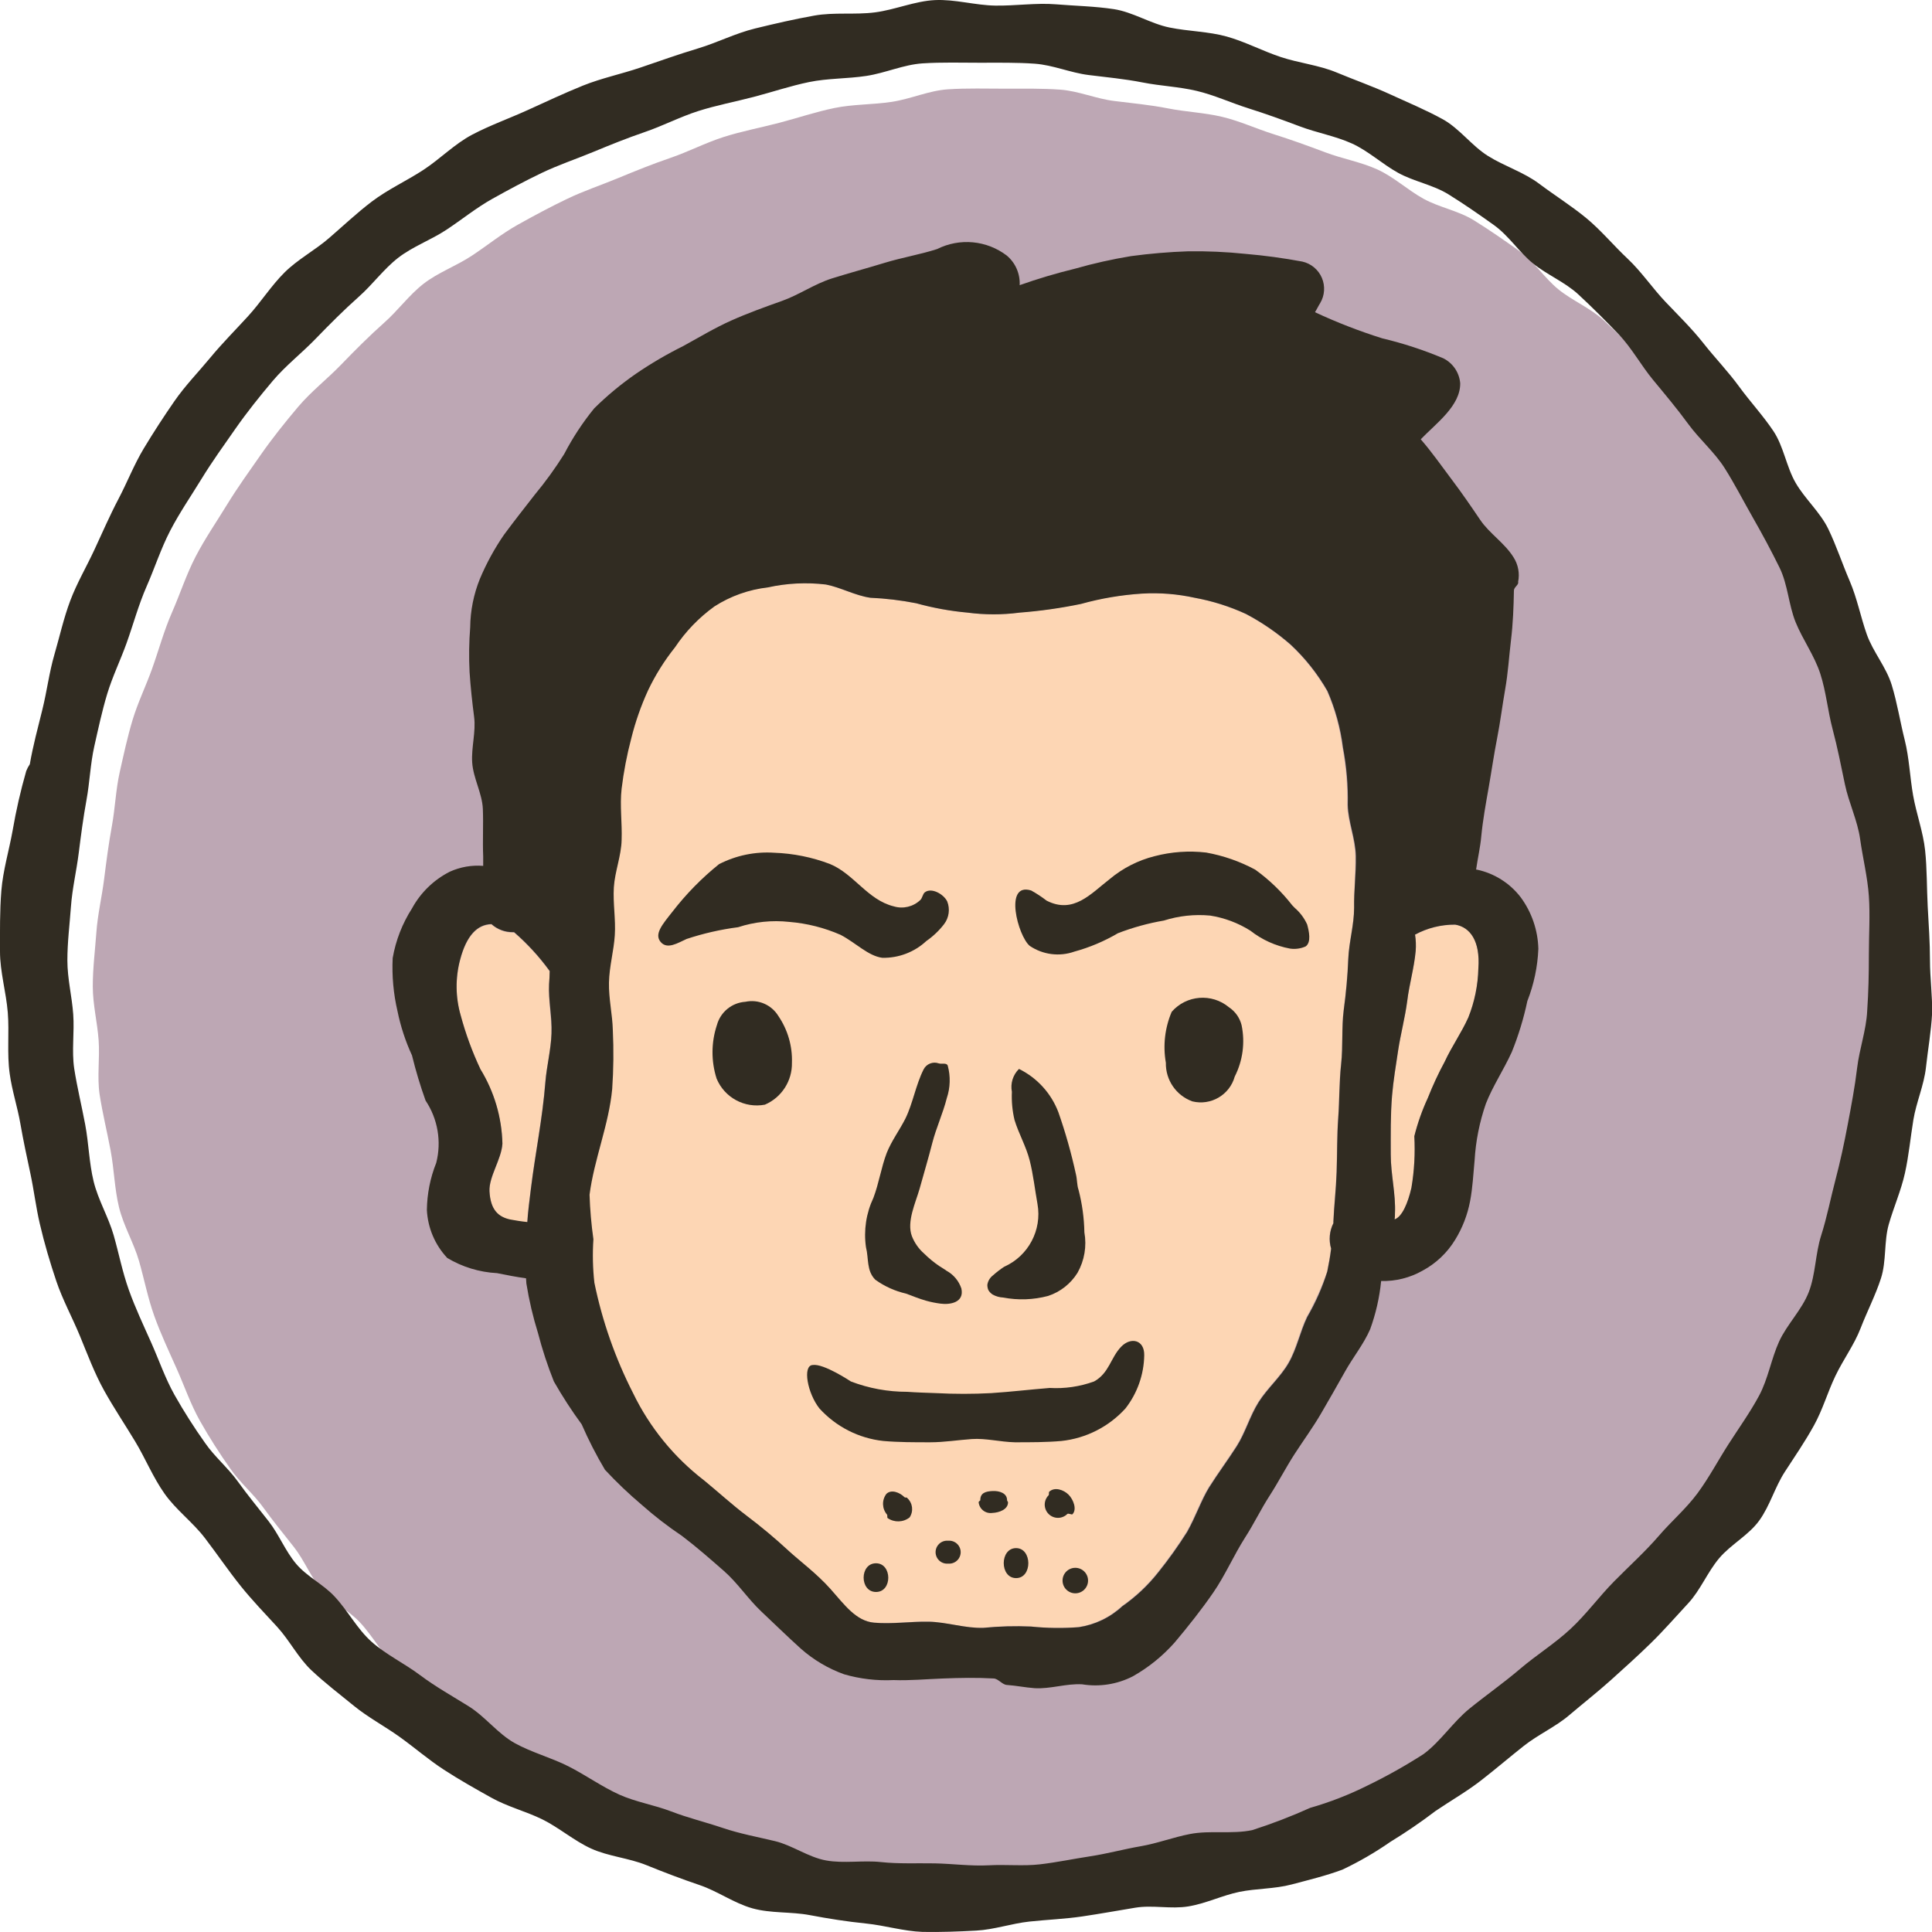
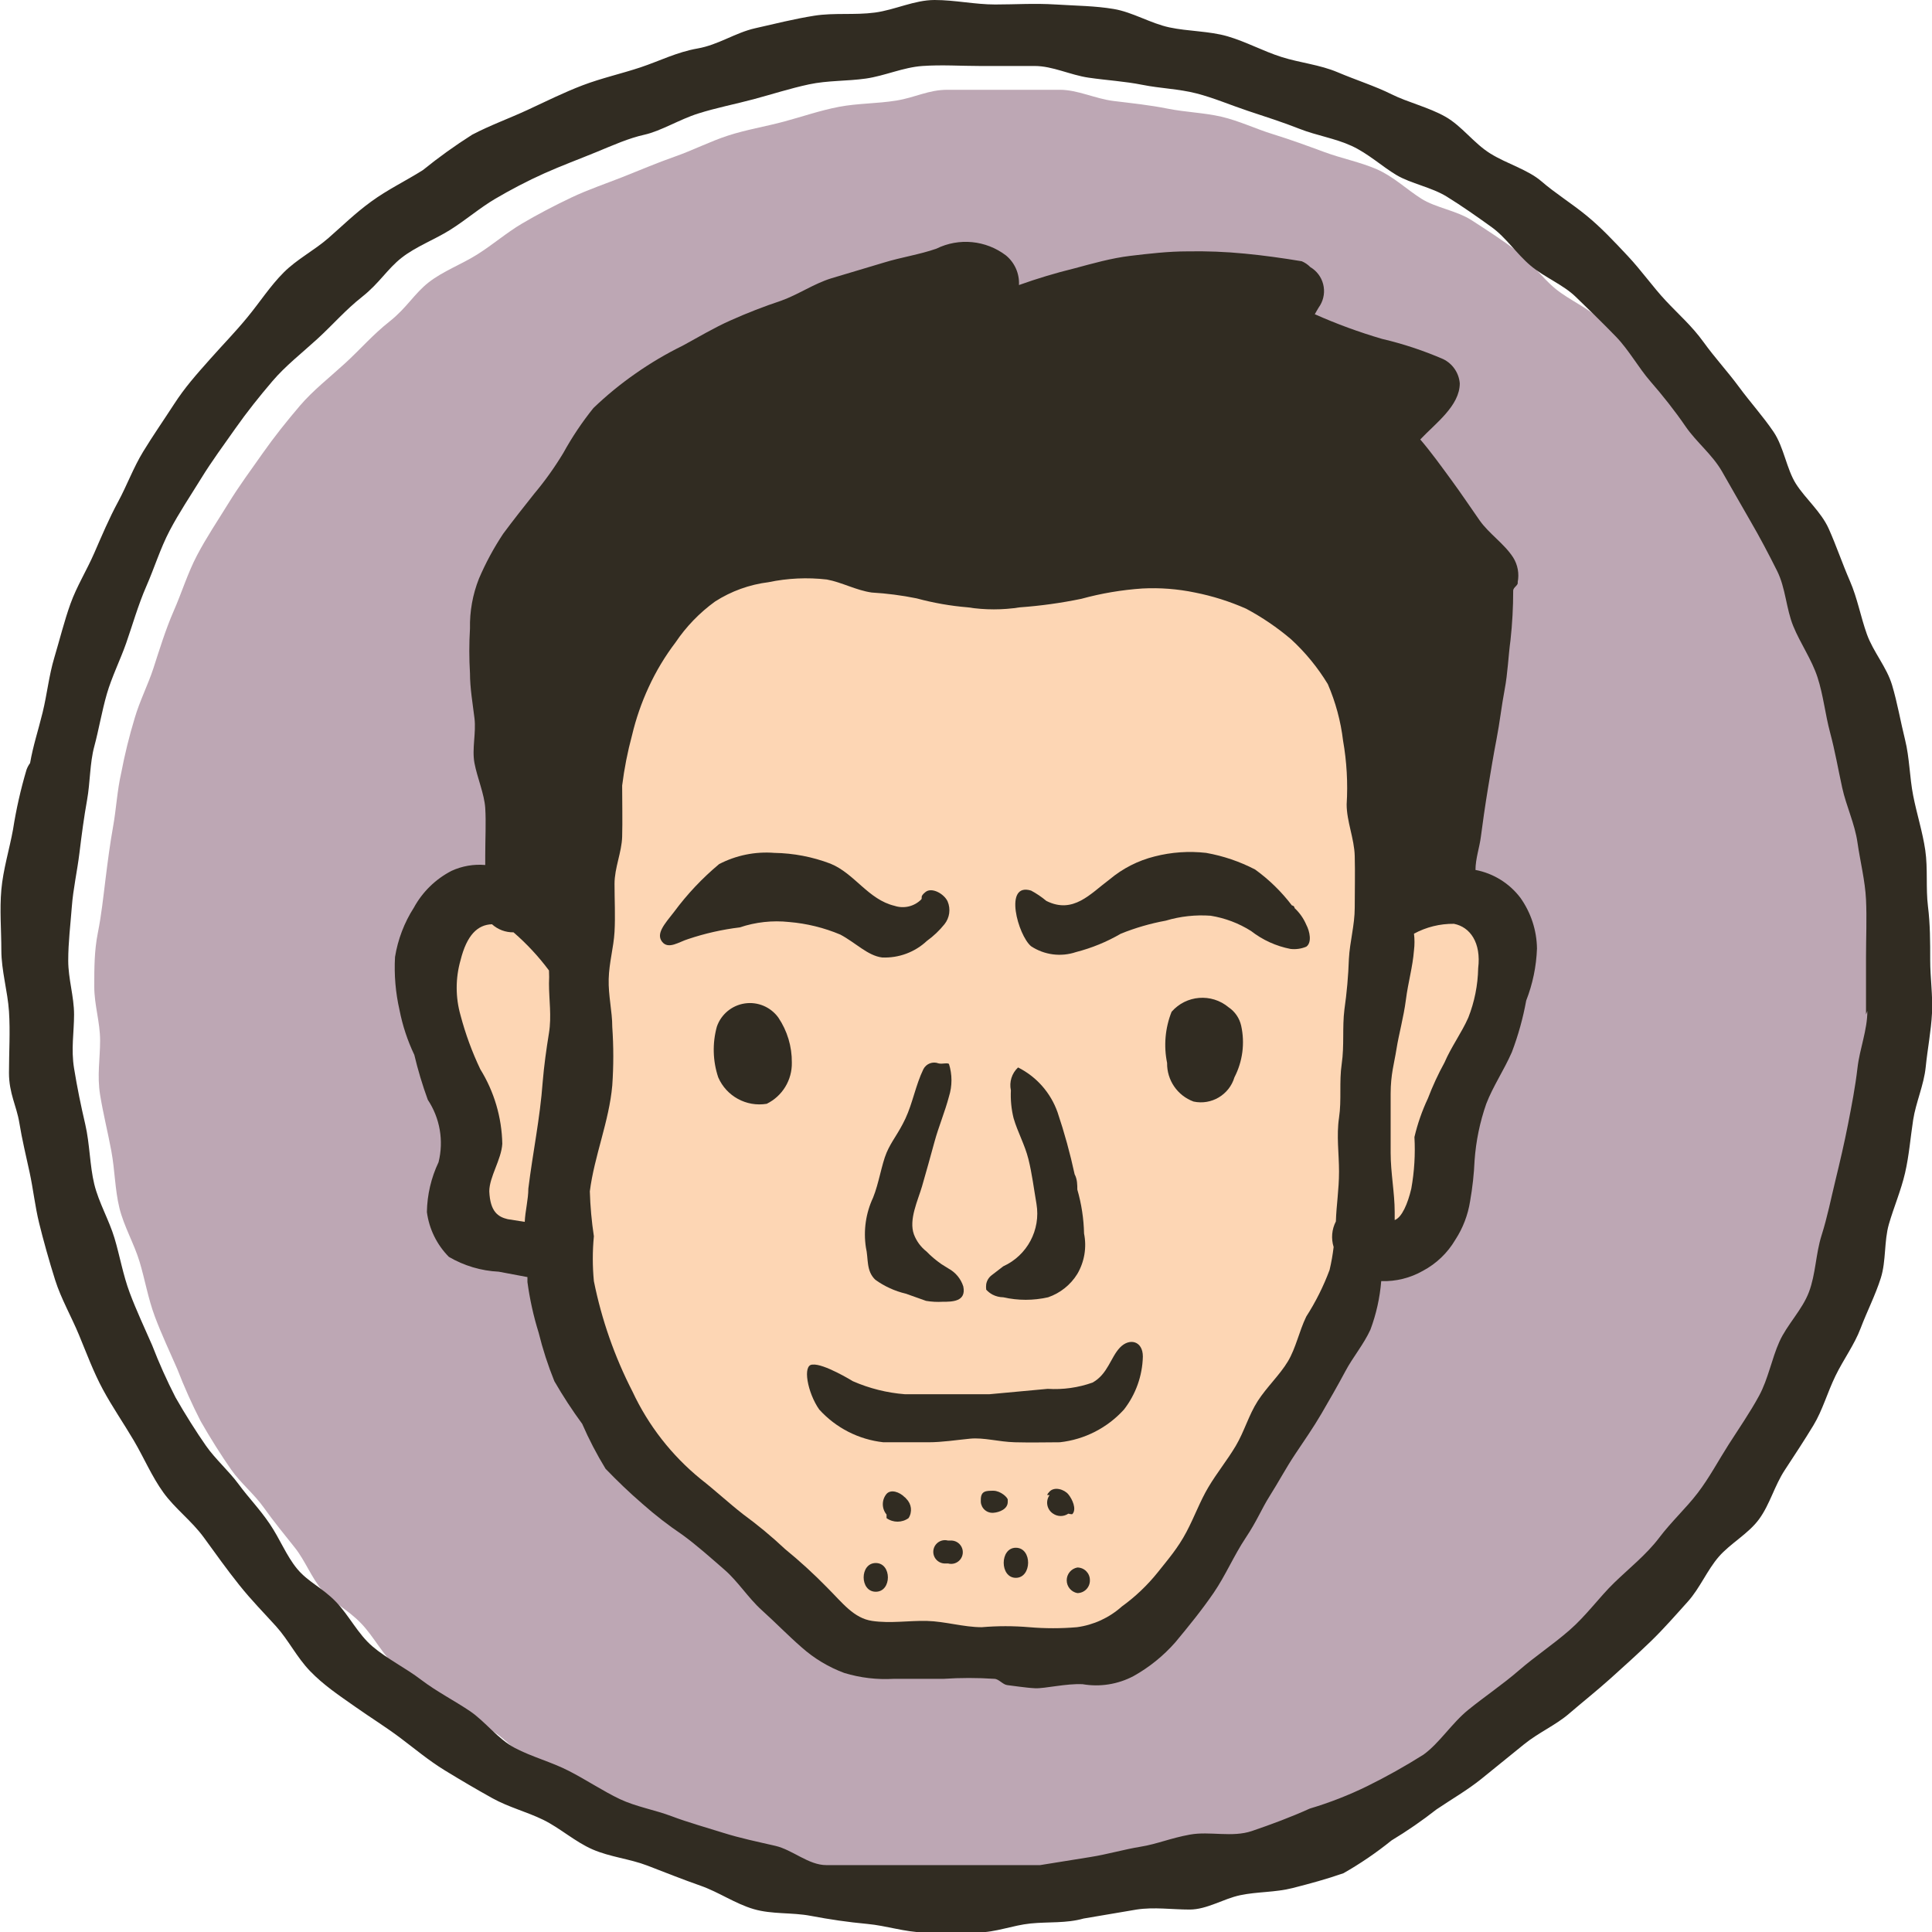
- <svg xmlns="http://www.w3.org/2000/svg" viewBox="0 0 40 40">
+ <svg xmlns="http://www.w3.org/2000/svg" id="Layer_1" data-name="Layer 1" width="43.04" height="43.03" viewBox="0 0 43.04 43.03">
  <defs>
-     <style>.a{fill:#bda7b4;}.b{fill:#312c22;}.c{fill:#fdd6b4;}</style>
+     <style>.logo-pink{fill:#bda7b4;}.logo-brown{fill:#312c22;}.logo-skin{fill:#fdd6b4;}</style>
  </defs>
-   <g transform="translate(-800 -50)">
-     <g transform="translate(800 50)">
-       <path class="a" d="M61.652,58.054c-.288.334-.616.628-.931.948s-.569.674-.9.982-.7.534-1.045.828-.7.541-1.045.821-.6.681-.951.941a11.061,11.061,0,0,1-1.165.654,6.914,6.914,0,0,1-1.185.461,11.365,11.365,0,0,1-1.2.461c-.415.087-.871,0-1.286.08-.348.067-.676.194-1.025.254s-.69.154-1.038.207-.7.127-1.045.167-.7,0-1.058.02c-.375.02-.75-.033-1.118-.04s-.75.013-1.119-.027-.764.033-1.132-.033-.7-.314-1.058-.4-.73-.154-1.085-.274-.717-.207-1.065-.341-.73-.194-1.072-.347c-.368-.167-.7-.407-1.058-.588s-.764-.287-1.112-.481-.609-.548-.951-.761-.69-.407-1.011-.648-.7-.421-1-.688-.489-.641-.764-.935c-.234-.254-.576-.414-.8-.681s-.355-.608-.569-.881-.435-.541-.636-.821-.482-.514-.676-.795a11.434,11.434,0,0,1-.636-1c-.194-.347-.321-.721-.482-1.082s-.328-.714-.462-1.088-.208-.761-.315-1.135-.321-.728-.415-1.115-.1-.781-.174-1.175-.167-.768-.228-1.162c-.054-.367.007-.748-.02-1.122s-.121-.734-.121-1.115.047-.741.074-1.115.114-.734.161-1.108.094-.734.161-1.1.08-.748.161-1.108.161-.734.268-1.088.275-.7.4-1.048c.141-.394.248-.795.415-1.175s.295-.781.489-1.155.429-.714.65-1.075.462-.694.7-1.035.5-.668.77-.988.6-.574.891-.875.583-.594.891-.868c.288-.254.516-.574.817-.808s.676-.367,1-.581.616-.454.951-.641.67-.367,1.018-.534.71-.287,1.065-.434.7-.287,1.072-.414.73-.314,1.105-.434.77-.194,1.152-.294.757-.227,1.145-.307.79-.067,1.185-.127.77-.234,1.165-.26.8-.013,1.192-.013c.375,0,.757-.007,1.132.02s.737.187,1.112.234.743.08,1.118.154.75.087,1.118.174.71.247,1.072.361.71.24,1.065.374.737.2,1.078.354.63.427.958.608.723.247,1.045.447.63.414.938.634.522.561.81.795.663.387.938.641.569.548.837.828.462.641.71.941.5.6.73.915.542.581.75.908.388.681.583,1.022.382.688.556,1.042.188.775.335,1.135.388.688.509,1.062.154.768.255,1.148.174.755.255,1.142.261.748.315,1.135.154.788.181,1.182,0,.795,0,1.2.007.795-.013,1.2-.161.781-.208,1.175-.121.781-.194,1.169-.161.775-.255,1.155-.174.768-.295,1.148-.114.8-.255,1.169-.455.674-.616,1.028-.228.775-.415,1.122-.422.674-.636,1.008-.4.688-.636,1.008S61.913,57.754,61.652,58.054Z" transform="translate(-26.778 -25.722)" />
-       <path class="b" d="M39.958,20.048c0-.374-.027-.741-.047-1.115s-.013-.781-.054-1.162-.181-.755-.248-1.135-.08-.775-.174-1.148-.154-.761-.268-1.135-.388-.688-.516-1.048-.2-.748-.355-1.108-.275-.728-.442-1.075-.482-.621-.676-.955-.248-.755-.462-1.075-.482-.608-.71-.921-.5-.594-.737-.895-.516-.574-.784-.855-.5-.628-.79-.9-.549-.588-.857-.841-.65-.467-.971-.708-.717-.361-1.058-.574-.589-.568-.938-.761-.723-.347-1.085-.514-.743-.3-1.112-.454-.777-.194-1.159-.321S25.779,1.031,25.4.925s-.79-.107-1.185-.187S23.455.417,23.06.357s-.8-.067-1.2-.1-.837.033-1.252.027S19.771.15,19.356.17s-.824.2-1.239.254-.844-.007-1.259.067-.817.167-1.226.267-.784.294-1.185.414-.79.26-1.185.394-.81.22-1.192.374-.764.334-1.145.507-.777.314-1.145.507-.67.507-1.018.734-.73.4-1.065.654c-.308.234-.589.5-.884.755s-.65.441-.924.714-.489.614-.75.9-.536.561-.784.861-.522.581-.743.9-.435.648-.636.982-.342.7-.522,1.042-.335.7-.5,1.055-.362.688-.5,1.055-.221.748-.328,1.115-.154.755-.248,1.135-.194.748-.261,1.135a.69.69,0,0,0-.074.14,11.6,11.6,0,0,0-.281,1.229c-.074.414-.2.828-.234,1.249S0,19.447,0,19.868s.127.841.161,1.262-.02.848.04,1.269c.047.347.161.688.221,1.035s.134.688.208,1.035.114.694.194,1.035c.094.407.214.808.342,1.189s.335.761.489,1.135.3.768.5,1.128.429.7.643,1.055.368.741.609,1.082.583.588.837.921.476.661.737.988c.241.3.5.568.757.848s.435.641.71.9.583.494.877.734.636.421.944.641.6.474.918.681.65.394.985.581.71.28,1.052.447.663.447,1.018.608.777.194,1.139.341.73.287,1.105.414.71.374,1.092.481.8.067,1.185.14.77.134,1.165.174.777.16,1.172.174c.368.007.743-.007,1.112-.027s.73-.147,1.1-.187.737-.053,1.1-.107.73-.12,1.092-.18.737.033,1.1-.027.7-.227,1.052-.3.73-.06,1.085-.154.71-.18,1.052-.307a6.956,6.956,0,0,0,.991-.574,11.062,11.062,0,0,0,.938-.641c.315-.214.643-.4.944-.634s.589-.481.884-.714.656-.394.938-.634.589-.481.864-.728.563-.507.83-.768.516-.548.77-.821.4-.648.643-.935.609-.474.83-.781.321-.688.529-1.008.415-.621.6-.955S37.835,29,38,28.655s.388-.641.522-.988.308-.681.422-1.035.06-.761.161-1.115.255-.7.335-1.062.114-.734.174-1.1.221-.721.261-1.088.107-.741.127-1.115C40.011,20.8,39.958,20.415,39.958,20.048Zm-1.3,1.055c-.02.394-.161.781-.208,1.175s-.121.781-.194,1.168S38.1,24.221,38,24.6s-.174.768-.295,1.148-.114.8-.255,1.168-.455.674-.616,1.028-.228.775-.415,1.122-.422.674-.636,1.008-.4.688-.636,1.008-.542.581-.8.881c-.288.334-.616.628-.931.948s-.569.674-.9.982-.7.534-1.045.828-.7.541-1.045.821-.6.681-.951.941a11.062,11.062,0,0,1-1.165.654,6.912,6.912,0,0,1-1.185.461,11.361,11.361,0,0,1-1.2.461c-.415.087-.871,0-1.286.08-.348.067-.676.194-1.025.254s-.69.154-1.038.207-.7.127-1.045.167-.7,0-1.058.02c-.375.02-.75-.033-1.118-.04s-.75.013-1.118-.027-.764.033-1.132-.033-.7-.314-1.058-.4-.73-.154-1.085-.274-.717-.207-1.065-.341-.73-.194-1.072-.347c-.368-.167-.7-.407-1.058-.588s-.764-.287-1.112-.481-.609-.548-.951-.761-.69-.407-1.011-.648-.7-.421-1-.688-.489-.641-.764-.935c-.234-.254-.576-.414-.8-.681s-.355-.608-.569-.881-.435-.541-.636-.821-.482-.514-.676-.795a11.431,11.431,0,0,1-.636-1c-.194-.347-.321-.721-.482-1.082s-.328-.714-.462-1.088-.208-.761-.315-1.135-.321-.728-.415-1.115-.1-.781-.174-1.175-.167-.768-.228-1.162c-.054-.367.007-.748-.02-1.122s-.121-.734-.121-1.115.047-.741.074-1.115.114-.734.161-1.108.094-.734.161-1.1.08-.748.161-1.108.161-.734.268-1.088.275-.7.4-1.048c.141-.394.248-.795.415-1.175s.295-.781.489-1.155.429-.714.65-1.075.462-.694.7-1.035.5-.668.77-.988.6-.574.891-.875.583-.594.891-.868c.288-.254.516-.574.817-.808s.676-.367,1-.581.616-.454.951-.641.67-.367,1.018-.534.71-.287,1.065-.434.7-.287,1.072-.414.73-.314,1.105-.434.77-.194,1.152-.294.757-.227,1.145-.307.79-.067,1.185-.127.77-.234,1.165-.26.8-.013,1.192-.013c.375,0,.757-.007,1.132.02s.737.187,1.112.234.743.08,1.118.154.75.087,1.118.174.71.247,1.072.361.71.24,1.065.374.737.2,1.078.354.63.427.958.608.723.247,1.045.447.63.414.938.634.522.561.81.795.663.387.938.641.569.548.837.828.462.641.71.941.5.6.73.915.542.581.75.908.388.681.583,1.022.382.688.556,1.042.188.775.335,1.135.388.688.509,1.062.154.768.255,1.148.174.755.255,1.142.261.748.315,1.135.154.788.181,1.182,0,.795,0,1.2S38.685,20.709,38.658,21.1Z" transform="translate(0 -0.168)" />
-       <path class="c" d="M141.816,292.329c-.013-.3.248-.661.268-.982a3.088,3.088,0,0,0-.455-1.542,6.686,6.686,0,0,1-.409-1.115,2.156,2.156,0,0,1-.013-1.148c.134-.514.362-.735.65-.741a.657.657,0,0,0,.449.167h.02a4.783,4.783,0,0,1,.73.795.007.007,0,0,0,.007.007c0,.094-.007.18-.013.274-.02.327.054.674.047,1.022s-.1.674-.127,1.008c-.06.761-.208,1.462-.3,2.21-.027.227-.06.461-.074.688-.127-.013-.248-.033-.355-.053C142,292.863,141.836,292.723,141.816,292.329Z" transform="translate(-131.682 -267.661)" />
-       <path class="c" d="M196.846,196.086c-.147.307-.214.654-.382.948s-.442.528-.623.815-.275.634-.455.915-.388.561-.569.848c-.161.26-.275.6-.455.921a9.126,9.126,0,0,1-.6.841,3.5,3.5,0,0,1-.743.7,1.69,1.69,0,0,1-.9.434,5.467,5.467,0,0,1-.991-.013,6.932,6.932,0,0,0-.985.027c-.375.013-.757-.12-1.132-.127s-.757.053-1.132.02-.616-.374-.9-.694-.63-.574-.871-.795a11.148,11.148,0,0,0-.871-.728c-.3-.227-.583-.487-.877-.728a5.064,5.064,0,0,1-1.473-1.81,9.014,9.014,0,0,1-.8-2.284,5.082,5.082,0,0,1-.02-.9,8.557,8.557,0,0,1-.08-.921c.094-.735.4-1.449.469-2.19a10.526,10.526,0,0,0,.013-1.215c-.007-.321-.087-.654-.08-.988s.1-.654.121-.982-.04-.661-.02-.988.154-.654.161-.982c.013-.354-.04-.714,0-1.062a7.73,7.73,0,0,1,.2-1.042,5.648,5.648,0,0,1,.348-.995,4.584,4.584,0,0,1,.556-.888,3.311,3.311,0,0,1,.817-.848,2.586,2.586,0,0,1,1.105-.394,3.593,3.593,0,0,1,1.206-.06c.308.06.6.227.918.274a6.382,6.382,0,0,1,.951.114,6.011,6.011,0,0,0,1.065.194,4.1,4.1,0,0,0,1.072,0,10.069,10.069,0,0,0,1.273-.18,6.2,6.2,0,0,1,1.266-.214,3.981,3.981,0,0,1,1.092.087,4.435,4.435,0,0,1,1.058.334,4.822,4.822,0,0,1,.924.634,4.089,4.089,0,0,1,.764.962,4.252,4.252,0,0,1,.321,1.169,5.734,5.734,0,0,1,.1,1.189c.007.347.161.7.167,1.062s-.027.708-.027,1.068-.107.708-.121,1.062-.047.708-.094,1.055c-.047.367-.013.748-.054,1.122s-.034.748-.06,1.115-.02.741-.033,1.115-.054.708-.067,1.028v.033a.717.717,0,0,0-.047.527c-.02.16-.047.314-.08.474A5.756,5.756,0,0,1,196.846,196.086Z" transform="translate(-169.794 -168.821)" />
-       <path class="c" d="M431.715,287.719a2.927,2.927,0,0,1-.208,1.021c-.141.314-.348.608-.489.915a6.866,6.866,0,0,0-.348.748,4.475,4.475,0,0,0-.281.795,4.836,4.836,0,0,1-.06,1.068c-.074.321-.194.6-.348.654a.719.719,0,0,0,.007-.12c.02-.4-.087-.808-.087-1.222s-.007-.808.027-1.222c.027-.314.08-.628.127-.941s.141-.668.188-1.022c.04-.334.141-.674.174-1.028a1.451,1.451,0,0,0-.013-.341,1.729,1.729,0,0,1,.83-.207C431.548,286.864,431.755,287.158,431.715,287.719Z" transform="translate(-401.107 -267.672)" />
-       <path class="b" d="M144.577,88.883a1.546,1.546,0,0,0-.911-.574h-.013c.033-.234.087-.461.107-.688.033-.341.094-.674.154-1.015s.107-.674.174-1.015.107-.674.167-1.015.08-.681.121-1.022.054-.681.06-1.022c0-.073.107-.12.087-.18a.687.687,0,0,0-.094-.507c-.181-.294-.5-.494-.69-.775s-.382-.561-.589-.835-.415-.574-.643-.835c.322-.334.824-.694.817-1.162a.638.638,0,0,0-.348-.514,8.014,8.014,0,0,0-1.266-.414,11.343,11.343,0,0,1-1.393-.541c.027-.04.08-.147.107-.187a.578.578,0,0,0-.368-.861,11.888,11.888,0,0,0-1.179-.16,10.062,10.062,0,0,0-1.185-.053,11.828,11.828,0,0,0-1.185.1,10.313,10.313,0,0,0-1.159.26,11.805,11.805,0,0,0-1.145.341.75.75,0,0,0-.268-.614,1.368,1.368,0,0,0-1.44-.134c-.348.113-.723.174-1.092.287s-.723.207-1.085.321-.683.341-1.038.467-.71.254-1.052.407-.663.347-.991.527a8.2,8.2,0,0,0-.971.568,6.477,6.477,0,0,0-.871.721,5.528,5.528,0,0,0-.623.948,7.865,7.865,0,0,1-.609.841c-.214.274-.429.548-.636.828a5.086,5.086,0,0,0-.5.915,2.753,2.753,0,0,0-.2,1,7.139,7.139,0,0,0-.013.928c.02.307.054.621.094.928s-.06.634-.04.941c.02.327.208.641.221.968s-.007.654.007.982v.194a1.4,1.4,0,0,0-.69.12,1.834,1.834,0,0,0-.784.761,2.787,2.787,0,0,0-.4,1.028,4,4,0,0,0,.1,1.1,4.189,4.189,0,0,0,.3.915,9.355,9.355,0,0,0,.281.935,1.606,1.606,0,0,1,.221,1.289,2.72,2.72,0,0,0-.194.975,1.567,1.567,0,0,0,.422.995,2.23,2.23,0,0,0,1.031.314c.2.04.4.08.6.107,0,.033.007.073.007.107a7.421,7.421,0,0,0,.241,1.028,8.35,8.35,0,0,0,.328,1,9.121,9.121,0,0,0,.576.888,8.316,8.316,0,0,0,.482.941,8.747,8.747,0,0,0,.764.728,7.835,7.835,0,0,0,.83.641c.3.227.589.481.871.728s.5.581.77.835.542.521.824.775a2.77,2.77,0,0,0,.891.527,3.126,3.126,0,0,0,1.025.12c.335.013.676-.02,1.031-.033.335-.013.69-.02,1.045,0,.094.007.174.127.268.134.194.013.382.053.576.067.328.02.656-.1.985-.08a1.7,1.7,0,0,0,1.052-.167,3.377,3.377,0,0,0,.864-.7c.281-.334.556-.681.8-1.035s.422-.768.656-1.135c.181-.28.328-.588.509-.868s.335-.581.516-.861.382-.554.549-.841.335-.581.5-.875.382-.561.516-.868a4.089,4.089,0,0,0,.228-1,1.652,1.652,0,0,0,.857-.214,1.771,1.771,0,0,0,.676-.641,2.362,2.362,0,0,0,.308-.795c.054-.28.067-.568.094-.848a4.359,4.359,0,0,1,.234-1.175c.141-.361.362-.688.536-1.068a6.26,6.26,0,0,0,.322-1.055,3.329,3.329,0,0,0,.228-1.082A1.877,1.877,0,0,0,144.577,88.883ZM124.511,91.7c-.013.341-.1.674-.127,1.008-.06.761-.208,1.462-.3,2.21-.027.227-.06.461-.074.688-.127-.013-.248-.033-.355-.053-.241-.053-.409-.194-.429-.588-.013-.3.248-.661.268-.982a3.087,3.087,0,0,0-.455-1.542,6.69,6.69,0,0,1-.409-1.115,2.156,2.156,0,0,1-.013-1.148c.134-.514.362-.734.65-.741a.657.657,0,0,0,.449.167h.02a4.785,4.785,0,0,1,.73.795.007.007,0,0,0,.007.007c0,.093-.007.18-.013.274C124.444,91.013,124.525,91.36,124.511,91.7Zm16.617-2.6c0,.354-.107.708-.121,1.062s-.047.708-.094,1.055c-.047.367-.013.748-.054,1.122s-.033.748-.06,1.115-.02.741-.033,1.115-.054.708-.067,1.028v.033a.716.716,0,0,0-.047.527c-.02.16-.047.314-.08.474a4.547,4.547,0,0,1-.415.941c-.147.307-.214.654-.382.948s-.442.528-.623.815-.275.634-.455.915-.388.561-.569.848c-.161.26-.275.6-.455.921a9.125,9.125,0,0,1-.6.841,3.5,3.5,0,0,1-.743.7,1.691,1.691,0,0,1-.9.434,5.471,5.471,0,0,1-.991-.013,6.935,6.935,0,0,0-.985.027c-.375.013-.757-.12-1.132-.127s-.757.053-1.132.02-.616-.374-.9-.694-.63-.574-.871-.795a11.16,11.16,0,0,0-.871-.728c-.3-.227-.583-.487-.877-.728a5.064,5.064,0,0,1-1.473-1.81,9.013,9.013,0,0,1-.8-2.284,5.086,5.086,0,0,1-.02-.9,8.548,8.548,0,0,1-.08-.921c.094-.734.4-1.449.469-2.19a10.509,10.509,0,0,0,.013-1.215c-.007-.321-.087-.654-.08-.988s.1-.654.121-.982-.04-.661-.02-.988.154-.654.161-.982c.013-.354-.04-.714,0-1.062a7.73,7.73,0,0,1,.2-1.042,5.651,5.651,0,0,1,.348-.995,4.583,4.583,0,0,1,.556-.888,3.31,3.31,0,0,1,.817-.848,2.586,2.586,0,0,1,1.105-.394,3.592,3.592,0,0,1,1.206-.06c.308.06.6.227.918.274a6.38,6.38,0,0,1,.951.114,6.006,6.006,0,0,0,1.065.194,4.1,4.1,0,0,0,1.072,0,10.067,10.067,0,0,0,1.273-.18,6.193,6.193,0,0,1,1.266-.214,3.981,3.981,0,0,1,1.092.087,4.437,4.437,0,0,1,1.058.334,4.825,4.825,0,0,1,.924.634,4.09,4.09,0,0,1,.763.962,4.251,4.251,0,0,1,.321,1.169,5.733,5.733,0,0,1,.1,1.189c.007.347.161.7.167,1.062S141.121,88.743,141.128,89.1Zm2.572,1.249a2.925,2.925,0,0,1-.208,1.022c-.141.314-.348.608-.489.915a6.843,6.843,0,0,0-.348.748,4.467,4.467,0,0,0-.281.795,4.839,4.839,0,0,1-.06,1.068c-.074.321-.194.6-.348.654a.723.723,0,0,0,.007-.12c.02-.4-.087-.808-.087-1.222s-.007-.808.027-1.222c.027-.314.08-.628.127-.941s.141-.668.188-1.022c.04-.334.141-.674.174-1.028a1.451,1.451,0,0,0-.013-.341,1.729,1.729,0,0,1,.83-.207C143.532,89.5,143.74,89.791,143.7,90.352Z" transform="translate(-113.092 -70.305)" />
-       <path class="b" d="M328.831,486.3a.264.264,0,0,0,0,.528A.264.264,0,0,0,328.831,486.3Z" transform="translate(-306.568 -453.84)" />
-       <path class="b" d="M273.414,462.774c-.1-.1-.275-.167-.375-.067a.341.341,0,0,0,.013.427c.013.013,0,.06.013.073a.383.383,0,0,0,.455-.013.309.309,0,0,0-.047-.4C273.461,462.768,273.441,462.794,273.414,462.774Z" transform="translate(-254.688 -431.777)" />
-       <path class="b" d="M303.11,462.726c0-.02-.02-.02-.02-.047,0-.14-.154-.194-.3-.187s-.254.04-.254.187c0,.02-.034.02-.034.047a.248.248,0,0,0,.281.22C302.929,462.94,303.11,462.873,303.11,462.726Z" transform="translate(-282.24 -431.622)" />
-       <path class="b" d="M323.685,462.407c.1-.1.02-.307-.08-.407s-.288-.167-.4-.06c-.013.013,0,.06-.013.073a.274.274,0,0,0,.388.387C323.6,462.38,323.671,462.42,323.685,462.407Z" transform="translate(-301.482 -431.055)" />
-       <path class="b" d="M310.531,480.2c-.341,0-.341.621,0,.621S310.866,480.2,310.531,480.2Z" transform="translate(-289.494 -448.148)" />
-       <path class="b" d="M289.531,477.9a.238.238,0,1,0,0,.474A.238.238,0,1,0,289.531,477.9Z" transform="translate(-269.901 -446.001)" />
-       <path class="b" d="M267.231,484.9c-.342,0-.342.594,0,.594S267.566,484.9,267.231,484.9Z" transform="translate(-249.094 -452.534)" />
-       <path class="b" d="M2.7,1.582a3.324,3.324,0,0,1,.958.535c.261.241.436.568.71.682a1.3,1.3,0,0,0,.971-.1,1.654,1.654,0,0,0,.442-.24.484.484,0,0,0,.187-.441c-.034-.167-.241-.368-.4-.3-.047.02-.08.1-.127.127a.561.561,0,0,1-.569-.014C4.385,1.563,4.251.968,3.822.641A3.6,3.6,0,0,0,2.771.119,2.179,2.179,0,0,0,1.605.051a5.85,5.85,0,0,0-1.185.7c-.268.2-.489.347-.4.541s.335.114.536.081a5.7,5.7,0,0,1,1.092.041A2.524,2.524,0,0,1,2.7,1.582Z" transform="matrix(0.966, -0.259, 0.259, 0.966, 13.323, 18.258)" />
-       <path class="b" d="M5.628.646c-.02-.013-.047-.027-.067-.04A3.734,3.734,0,0,0,4.63.092,3.418,3.418,0,0,0,3.559.013,2.892,2.892,0,0,0,2.548.361a2.331,2.331,0,0,0-.777.7c-.3.394-.536.9-1.146.769a2.545,2.545,0,0,0-.362-.12c-.6-.026-.021.982.267,1.115A1.034,1.034,0,0,0,1.454,2.7,3.7,3.7,0,0,0,2.225,2.1,4.941,4.941,0,0,1,3.076,1.6a2.419,2.419,0,0,1,.9-.348,2.2,2.2,0,0,1,.884.086,1.885,1.885,0,0,0,.89.146.585.585,0,0,0,.3-.127c.094-.114-.013-.321-.087-.447A.984.984,0,0,0,5.628.646Z" transform="matrix(0.966, 0.259, -0.259, 0.966, 21.539, 16.717)" />
-       <path class="b" d="M6.865,1.6c.214-.013.107-.588-.141-.9A2.092,2.092,0,0,0,5.4.027C5.09,0,4.762,0,4.434,0c-.295,0-.576.047-.864.067S2.981.007,2.679,0c-.328,0-.656,0-.964.027A2.092,2.092,0,0,0,.389.7,1.838,1.838,0,0,0,0,1.8c-.007.321.275.387.476.18.221-.227.248-.548.563-.721a2.3,2.3,0,0,1,.918-.134c.409-.033.8-.08,1.212-.107a10.793,10.793,0,0,1,1.139,0c.2.007.4.013.6.027a3.25,3.25,0,0,1,1.165.214S6.637,1.636,6.865,1.6Z" transform="translate(23.69 29.861) rotate(180)" />
-       <path class="b" d="M268.805,329.73a.256.256,0,0,0-.315.127c-.161.32-.221.7-.375,1.015-.121.24-.288.461-.388.714-.114.3-.161.628-.275.928a1.794,1.794,0,0,0-.154,1.022c.06.234.007.487.194.674a1.765,1.765,0,0,0,.636.287c.141.053.275.107.415.147a2.084,2.084,0,0,0,.295.06c.2.027.5-.02.435-.314a.657.657,0,0,0-.308-.367c-.054-.04-.114-.073-.154-.1a2.214,2.214,0,0,1-.308-.254.931.931,0,0,1-.254-.361c-.114-.3.08-.7.161-.988.087-.314.181-.628.261-.941s.221-.614.3-.928a1.16,1.16,0,0,0,.02-.674C268.966,329.71,268.866,329.751,268.805,329.73Z" transform="translate(-249.369 -307.714)" />
-       <path class="b" d="M305.314,336.274a.493.493,0,0,0,.214.06,2.089,2.089,0,0,0,.931-.033,1.133,1.133,0,0,0,.61-.481,1.254,1.254,0,0,0,.141-.835,3.781,3.781,0,0,0-.121-.881c-.034-.094-.027-.214-.054-.321a10.883,10.883,0,0,0-.362-1.282,1.653,1.653,0,0,0-.817-.9.523.523,0,0,0-.147.474,2.115,2.115,0,0,0,.054.581c.087.287.241.548.315.841s.107.6.161.9a1.194,1.194,0,0,1-.69,1.3,1.991,1.991,0,0,0-.234.18.3.3,0,0,0-.114.194.277.277,0,0,0,.02.107A.267.267,0,0,0,305.314,336.274Z" transform="translate(-284.759 -309.47)" />
-       <path class="b" d="M221.843,311.911a1.618,1.618,0,0,0-.281-.968.643.643,0,0,0-.683-.294.655.655,0,0,0-.589.481,1.792,1.792,0,0,0-.007,1.108.9.9,0,0,0,1,.541A.924.924,0,0,0,221.843,311.911Z" transform="translate(-205.447 -289.908)" />
-       <path class="b" d="M361.436,309.78a.851.851,0,0,0-1.185.094,1.864,1.864,0,0,0-.121,1.055.831.831,0,0,0,.549.8.73.73,0,0,0,.877-.514,1.619,1.619,0,0,0,.141-1.068A.629.629,0,0,0,361.436,309.78Z" transform="translate(-335.992 -288.926)" />
-     </g>
-   </g>
+   <path class="logo-pink" d="M37.52,34.79c-.31.36-.66.67-1,1s-.61.72-1,1-.74.58-1.12.89-.76.58-1.12.89-.64.73-1,1a11.75,11.75,0,0,1-1.25.7,7.38,7.38,0,0,1-1.28.5,11.86,11.86,0,0,1-1.29.5c-.44.09-.93,0-1.38.09s-.73.2-1.1.27-.74.16-1.12.22-.75.14-1.12.18-.76,0-1.14,0a11.93,11.93,0,0,1-1.2,0c-.39,0-.81,0-1.2,0s-.83,0-1.23,0-.75-.34-1.14-.43-.79-.17-1.17-.3-.77-.22-1.14-.36-.78-.21-1.15-.38-.75-.43-1.14-.63-.82-.31-1.2-.52-.66-.58-1-.81-.75-.44-1.09-.7-.75-.46-1.08-.74-.52-.69-.82-1-.62-.45-.86-.73-.38-.66-.61-.95-.47-.58-.69-.89-.52-.55-.73-.85-.47-.71-.68-1.08a12.06,12.06,0,0,1-.52-1.16c-.17-.39-.35-.77-.5-1.17s-.22-.82-.34-1.22-.35-.79-.45-1.2-.1-.84-.18-1.27-.18-.82-.25-1.25,0-.8,0-1.21-.13-.79-.13-1.2,0-.8.08-1.2.12-.79.17-1.19.1-.79.17-1.18.09-.8.18-1.19A11.94,11.94,0,0,1,3,16c.11-.38.3-.75.42-1.12s.27-.86.45-1.27.31-.84.52-1.24.46-.77.7-1.16.5-.74.76-1.11.54-.72.83-1.06.65-.62,1-.94.62-.64,1-.94.55-.62.87-.87.73-.4,1.08-.62.66-.49,1-.69.72-.4,1.1-.58.77-.31,1.15-.46.75-.31,1.15-.45.79-.34,1.19-.47.83-.2,1.24-.31.81-.25,1.23-.33.85-.07,1.28-.14S20.68,2,21.11,2,22,2,22.39,2s.82,0,1.22,0,.79.2,1.2.25.8.09,1.2.17.81.09,1.2.18.76.27,1.15.39.77.26,1.15.4.79.22,1.16.38.68.46,1,.66.78.26,1.12.48.68.44,1,.68.56.6.87.85.72.42,1,.69.62.59.9.89.5.69.77,1,.54.64.78,1,.59.63.81,1,.42.73.63,1.1.41.74.6,1.12.2.83.36,1.22.42.74.54,1.14.17.83.28,1.24.19.81.27,1.23.28.8.34,1.22.17.85.2,1.27,0,.85,0,1.29,0,.85,0,1.28-.17.84-.22,1.27-.13.84-.21,1.25-.17.84-.27,1.25-.19.82-.32,1.23-.12.86-.27,1.26-.49.72-.67,1.1-.24.84-.44,1.21-.46.73-.69,1.09-.43.74-.68,1.08S37.8,34.46,37.52,34.79Z" transform="translate(0 0)" />
+   <path class="logo-brown" d="M33.87,20a1.64,1.64,0,0,0-1-.62h0c0-.25.09-.5.12-.74s.1-.73.16-1.09.12-.73.19-1.09.11-.73.18-1.1.08-.73.13-1.1a10,10,0,0,0,.06-1.1c0-.08.12-.12.1-.19a.76.76,0,0,0-.1-.55c-.2-.31-.54-.53-.75-.83s-.41-.6-.63-.9-.45-.62-.69-.9c.34-.36.88-.75.88-1.25A.66.66,0,0,0,32.15,8a8,8,0,0,0-1.36-.45A11.9,11.9,0,0,1,29.29,7s.09-.16.12-.2a.62.62,0,0,0-.22-.85A.58.58,0,0,0,29,5.82c-.42-.07-.85-.13-1.27-.17a11,11,0,0,0-1.28-.05c-.42,0-.85.05-1.27.1s-.84.17-1.25.28a12.49,12.49,0,0,0-1.23.37.8.8,0,0,0-.29-.66,1.48,1.48,0,0,0-1.55-.15c-.37.13-.78.19-1.17.31l-1.17.35c-.39.12-.73.36-1.12.5a12,12,0,0,0-1.13.44c-.36.16-.71.37-1.06.56a7.83,7.83,0,0,0-1.05.62,7.7,7.7,0,0,0-.94.77,6.9,6.9,0,0,0-.67,1,7.18,7.18,0,0,1-.65.91c-.23.29-.46.58-.69.89a6.24,6.24,0,0,0-.54,1A2.85,2.85,0,0,0,10.47,14a8.35,8.35,0,0,0,0,1c0,.33.06.67.1,1s-.06.68,0,1,.22.69.24,1,0,.7,0,1.06v.21a1.49,1.49,0,0,0-.75.13,2,2,0,0,0-.84.82,2.89,2.89,0,0,0-.42,1.1,4.25,4.25,0,0,0,.1,1.18,4.19,4.19,0,0,0,.33,1,9,9,0,0,0,.3,1,1.75,1.75,0,0,1,.24,1.39A2.7,2.7,0,0,0,9.51,27,1.74,1.74,0,0,0,10,28a2.43,2.43,0,0,0,1.11.33l.64.12s0,.08,0,.11A6.89,6.89,0,0,0,12,29.69a8,8,0,0,0,.35,1.08,10.34,10.34,0,0,0,.62.95,8.16,8.16,0,0,0,.52,1c.26.27.53.53.82.78a8.47,8.47,0,0,0,.89.69c.33.24.64.52.94.78s.53.63.83.9.58.56.89.83a3,3,0,0,0,.95.57,3.16,3.16,0,0,0,1.1.13c.36,0,.73,0,1.11,0a8.52,8.52,0,0,1,1.13,0c.1,0,.19.13.29.14s.41.06.62.07.7-.11,1.06-.09a1.78,1.78,0,0,0,1.13-.18,3.53,3.53,0,0,0,.93-.75c.3-.36.6-.73.86-1.11s.45-.83.71-1.22.35-.64.54-.94.36-.62.56-.92.41-.6.59-.91.36-.62.53-.94.41-.6.56-.93a4,4,0,0,0,.24-1.08,1.76,1.76,0,0,0,.93-.23,1.84,1.84,0,0,0,.72-.69,2.2,2.2,0,0,0,.33-.86,7,7,0,0,0,.1-.91,4.87,4.87,0,0,1,.26-1.26c.15-.39.39-.74.57-1.15A6.53,6.53,0,0,0,34,22.29a3.53,3.53,0,0,0,.24-1.16A2,2,0,0,0,33.87,20Z" transform="translate(0 0)" />
+   <path class="logo-brown" d="M43,21.39c0-.4,0-.8-.05-1.2s0-.84-.06-1.25-.19-.81-.27-1.22-.08-.84-.18-1.24-.17-.82-.29-1.22-.42-.74-.56-1.13-.21-.8-.38-1.19-.3-.78-.47-1.16-.52-.67-.73-1-.27-.82-.5-1.16-.52-.66-.77-1-.53-.64-.79-1-.55-.61-.84-.92-.54-.67-.85-1-.59-.63-.92-.9-.7-.5-1-.76-.77-.39-1.14-.62-.63-.61-1-.82S31.36,2.28,31,2.1s-.8-.32-1.2-.49-.84-.21-1.25-.34-.79-.34-1.2-.46S26.47.7,26.05.61,25.23.27,24.81.2,24,.13,23.52.1s-.9,0-1.35,0S21.27,0,20.82,0s-.88.22-1.33.28-.91,0-1.35.07-.88.18-1.32.28S16,1,15.54,1.08s-.85.28-1.27.42-.87.24-1.29.4-.82.36-1.23.55-.83.34-1.23.55a11.7,11.7,0,0,0-1.1.79c-.38.24-.78.43-1.15.7s-.63.53-.95.81-.7.47-1,.77-.53.66-.81,1S5,7.64,4.68,8s-.56.63-.8,1-.47.7-.69,1.06-.36.75-.56,1.12-.36.75-.53,1.14-.39.74-.53,1.13-.24.8-.36,1.2-.16.81-.26,1.22S.74,16.6.67,17a.55.55,0,0,0-.08.15,10.21,10.21,0,0,0-.3,1.33c-.08.44-.22.89-.26,1.34s0,.9,0,1.35.14.91.17,1.36,0,.91,0,1.37.17.74.23,1.11.15.74.23,1.11.12.75.21,1.12.23.87.36,1.28.36.81.53,1.22.32.82.53,1.21.46.75.69,1.14.4.8.66,1.16.63.63.9,1,.51.71.79,1.06.54.61.82.92.46.69.76,1,.63.53,1,.79.68.45,1,.69.64.51,1,.73.7.42,1.06.62.76.3,1.13.48.71.49,1.1.66.83.21,1.22.36.79.31,1.19.45.77.4,1.18.52.85.07,1.27.15.83.14,1.26.18.83.18,1.26.19.8,0,1.2,0,.78-.16,1.18-.2.79,0,1.18-.11l1.18-.2c.39-.06.79,0,1.18,0s.75-.24,1.13-.32.78-.06,1.17-.16.76-.2,1.13-.33A8,8,0,0,0,31,41a10,10,0,0,0,1-.69c.34-.23.69-.43,1-.68l.95-.77c.32-.26.71-.43,1-.68s.63-.52.93-.79.6-.54.89-.82.56-.59.83-.89.43-.7.69-1,.66-.51.9-.84.34-.74.57-1.09.44-.67.64-1,.31-.73.49-1.1.42-.69.56-1.06.33-.74.45-1.12.07-.82.18-1.2.27-.75.36-1.14.12-.79.18-1.18.24-.78.28-1.18.12-.8.14-1.2S43,21.78,43,21.39Zm-1.4,1.13c0,.43-.17.84-.22,1.27s-.13.84-.21,1.25-.18.84-.28,1.25-.18.82-.31,1.23-.13.86-.28,1.26-.49.73-.66,1.11-.25.83-.45,1.2-.45.73-.68,1.09-.43.74-.69,1.08-.58.63-.86,1-.67.68-1,1-.62.73-1,1.06-.75.57-1.12.89-.76.58-1.13.88-.64.74-1,1a13.81,13.81,0,0,1-1.25.7,8.28,8.28,0,0,1-1.28.5c-.42.19-.85.35-1.29.5s-.94,0-1.38.08-.73.21-1.1.27-.74.17-1.12.23l-1.12.18c-.38,0-.76,0-1.14,0s-.81,0-1.2,0-.81,0-1.2,0-.82,0-1.22,0-.75-.34-1.14-.43-.78-.17-1.16-.29-.78-.23-1.15-.37-.79-.21-1.15-.38-.75-.43-1.14-.63-.82-.31-1.2-.51-.66-.59-1-.82-.75-.44-1.09-.7-.75-.46-1.08-.74-.52-.69-.82-1-.62-.44-.86-.73-.38-.66-.61-1-.47-.58-.69-.88-.52-.56-.73-.86-.47-.71-.68-1.08a12.06,12.06,0,0,1-.52-1.16c-.17-.39-.35-.77-.5-1.17s-.22-.82-.34-1.22-.35-.79-.45-1.2S2,25.48,1.9,25.05s-.18-.82-.25-1.25,0-.8,0-1.2-.13-.79-.13-1.2.05-.8.08-1.2.12-.79.17-1.2.1-.79.17-1.18S2,17,2.1,16.63s.17-.79.28-1.17.3-.76.43-1.13.27-.86.45-1.27.31-.84.52-1.24.46-.77.7-1.16.5-.74.76-1.11.54-.72.83-1.06.65-.62,1-.94.62-.64,1-.94.56-.62.88-.87.73-.4,1.08-.62.66-.49,1-.69.72-.4,1.1-.57.76-.31,1.15-.47S14,3.08,14.36,3s.78-.34,1.19-.47.83-.21,1.24-.32.81-.24,1.23-.33.85-.07,1.27-.13.83-.25,1.26-.28.86,0,1.28,0,.82,0,1.22,0,.79.2,1.2.26.8.08,1.2.16.81.09,1.2.19.76.26,1.15.39.77.25,1.15.4.79.21,1.16.38.68.46,1,.65.78.27,1.12.48.68.45,1,.68.56.6.87.86.72.42,1,.69.61.59.9.89.5.69.77,1,.54.65.78,1,.59.62.81,1,.42.74.63,1.1.41.74.6,1.12.2.84.36,1.23.41.74.54,1.14.17.82.28,1.23.18.82.27,1.23.28.8.34,1.22.17.85.19,1.27,0,.86,0,1.29,0,.85,0,1.27Z" transform="translate(0 0)" />
+   <path class="logo-skin" d="M10.9,26.54c0-.32.27-.71.29-1.06a3.28,3.28,0,0,0-.49-1.66,6.86,6.86,0,0,1-.44-1.2,2.24,2.24,0,0,1,0-1.23c.14-.56.38-.79.7-.8a.7.7,0,0,0,.48.18h0a5.31,5.31,0,0,1,.79.85h0a2.81,2.81,0,0,1,0,.29c0,.36.06.73,0,1.1s-.11.73-.14,1.09c-.06.82-.22,1.57-.32,2.38,0,.24-.07.5-.08.74l-.38-.06C11.1,27.11,10.92,27,10.9,26.54Z" transform="translate(0 0)" />
+   <path class="logo-skin" d="M29.1,29.33c-.16.33-.23.7-.41,1s-.47.57-.67.88-.3.68-.49,1-.42.6-.61.92-.3.64-.49,1-.41.61-.64.9a4.12,4.12,0,0,1-.8.76,1.87,1.87,0,0,1-1,.46,6.25,6.25,0,0,1-1.06,0,6.23,6.23,0,0,0-1.06,0c-.4,0-.82-.13-1.22-.14s-.81.06-1.22,0-.66-.4-1-.74a11.37,11.37,0,0,0-.94-.86,10,10,0,0,0-.94-.78c-.32-.25-.62-.53-.94-.78A5.54,5.54,0,0,1,14.09,31a9.47,9.47,0,0,1-.86-2.46,5.24,5.24,0,0,1,0-1,8.28,8.28,0,0,1-.09-1c.1-.79.43-1.56.5-2.36a9.4,9.4,0,0,0,0-1.3c0-.35-.09-.7-.08-1.07s.11-.7.13-1.05,0-.71,0-1.07.16-.7.17-1.05,0-.77,0-1.14a8.22,8.22,0,0,1,.22-1.12,5.64,5.64,0,0,1,.37-1.07,5.32,5.32,0,0,1,.6-1,3.62,3.62,0,0,1,.88-.91,2.85,2.85,0,0,1,1.19-.43,4.06,4.06,0,0,1,1.3-.06c.33.06.65.24,1,.29a7.11,7.11,0,0,1,1,.13,6.33,6.33,0,0,0,1.14.2,3.76,3.76,0,0,0,1.16,0,10.5,10.5,0,0,0,1.37-.19,6.9,6.9,0,0,1,1.36-.23,4.59,4.59,0,0,1,1.17.09,5.41,5.41,0,0,1,1.14.36,5.68,5.68,0,0,1,1,.68,4.59,4.59,0,0,1,.82,1,4.52,4.52,0,0,1,.34,1.26A6.06,6.06,0,0,1,30,17.92c0,.38.17.76.18,1.15s0,.76,0,1.15-.11.76-.13,1.14a10.54,10.54,0,0,1-.1,1.13c-.05.4,0,.8-.06,1.21s0,.8-.06,1.2,0,.8,0,1.2-.06.76-.07,1.11v0a.75.75,0,0,0-.05.57,4.54,4.54,0,0,1-.09.51A5.41,5.41,0,0,1,29.1,29.33Z" transform="translate(0 0)" />
+   <path class="logo-skin" d="M32.93,21.57a3.17,3.17,0,0,1-.22,1.1c-.15.34-.38.65-.53,1a6.4,6.4,0,0,0-.37.8,4.38,4.38,0,0,0-.3.86,4.94,4.94,0,0,1-.07,1.15c-.08.34-.21.64-.37.7V27c0-.43-.09-.87-.09-1.32s0-.87,0-1.31.08-.68.13-1,.16-.71.21-1.1.15-.72.18-1.1a1.53,1.53,0,0,0,0-.37,1.83,1.83,0,0,1,.89-.22C32.75,20.65,33,21,32.93,21.57Z" transform="translate(0 0)" />
+   <path class="logo-brown" d="M24,34.92a.29.29,0,0,0,0,.57.28.28,0,0,0,.28-.29A.28.28,0,0,0,24,34.92Z" transform="translate(0 0)" />
+   <path class="logo-brown" d="M20.15,33.35c-.11-.11-.3-.18-.4-.07a.36.36,0,0,0,0,.46s0,.06,0,.08a.42.42,0,0,0,.49,0,.34.34,0,0,0-.05-.43S20.18,33.37,20.15,33.35Z" transform="translate(0 0)" />
+   <path class="logo-brown" d="M22.45,33.46s0,0,0-.05-.16-.2-.32-.2-.28,0-.28.2,0,0,0,.05a.26.26,0,0,0,.29.24h0C22.26,33.69,22.45,33.62,22.45,33.46Z" transform="translate(0 0)" />
+   <path class="logo-brown" d="M23.89,33.73c.1-.11,0-.33-.09-.44s-.31-.18-.42-.06,0,.06,0,.08a.29.29,0,0,0,.08.41.3.3,0,0,0,.34,0S23.87,33.74,23.89,33.73Z" transform="translate(0 0)" />
+   <path class="logo-brown" d="M22.63,34.48c-.36,0-.36.67,0,.67S23,34.48,22.63,34.48Z" transform="translate(0 0)" />
+   <path class="logo-brown" d="M21.12,34.32a.26.26,0,1,0-.05.51h.05a.26.26,0,1,0,.05-.51Z" transform="translate(0 0)" />
+   <path class="logo-brown" d="M19.51,34.82c-.36,0-.36.64,0,.64S19.87,34.82,19.51,34.82Z" transform="translate(0 0)" />
+   <path class="logo-brown" d="M17.58,20.54a3.74,3.74,0,0,1,1.14.28c.34.18.61.47.93.51a1.37,1.37,0,0,0,1-.37,2,2,0,0,0,.39-.37.5.5,0,0,0,.07-.51c-.08-.17-.35-.32-.49-.21s-.06.13-.1.17a.58.58,0,0,1-.59.14c-.59-.14-.89-.72-1.43-.94A3.68,3.68,0,0,0,17.25,19a2.28,2.28,0,0,0-1.23.25,6.13,6.13,0,0,0-1,1.06c-.22.28-.41.49-.27.67s.38,0,.58-.06a5.79,5.79,0,0,1,1.15-.26A2.59,2.59,0,0,1,17.58,20.54Z" transform="translate(0 0)" />
+   <path class="logo-brown" d="M28.84,20.23s0-.05-.06-.06a3.89,3.89,0,0,0-.82-.8A3.82,3.82,0,0,0,26.87,19a3.17,3.17,0,0,0-1.15.08,2.5,2.5,0,0,0-1,.51c-.43.32-.81.78-1.41.48a2,2,0,0,0-.34-.23c-.62-.19-.29,1,0,1.24a1.15,1.15,0,0,0,1,.13,3.93,3.93,0,0,0,1-.41,5.16,5.16,0,0,1,1-.29,2.79,2.79,0,0,1,1-.11,2.4,2.4,0,0,1,.9.34,2.07,2.07,0,0,0,.88.4.7.7,0,0,0,.35-.05c.13-.09.08-.34,0-.49A1.09,1.09,0,0,0,28.84,20.23Z" transform="translate(0 0)" />
+   <path class="logo-brown" d="M18.1,30.4c-.23,0-.11.63.15,1a2.26,2.26,0,0,0,1.43.73c.33,0,.69,0,1,0s.62-.05.93-.08.63.07,1,.08.7,0,1,0a2.26,2.26,0,0,0,1.43-.73,2,2,0,0,0,.42-1.18c0-.35-.3-.42-.51-.2s-.27.59-.61.78a2.51,2.51,0,0,1-1,.14l-1.3.12q-.61,0-1.23,0l-.65,0A3.59,3.59,0,0,1,19,30.77S18.35,30.37,18.1,30.4Z" transform="translate(0 0)" />
+   <path class="logo-brown" d="M20.91,23.69a.27.27,0,0,0-.34.13c-.17.35-.24.76-.4,1.1s-.31.5-.42.76-.17.68-.3,1a1.93,1.93,0,0,0-.16,1.11c.06.25,0,.52.21.72a1.91,1.91,0,0,0,.68.31l.45.16A1.65,1.65,0,0,0,21,29c.21,0,.53,0,.46-.34a.69.69,0,0,0-.33-.4l-.16-.1a2.22,2.22,0,0,1-.33-.28.88.88,0,0,1-.28-.38c-.12-.33.09-.76.18-1.07s.19-.67.28-1,.23-.66.32-1a1.21,1.21,0,0,0,0-.73C21.08,23.67,21,23.71,20.91,23.69Z" transform="translate(0 0)" />
+   <path class="logo-brown" d="M22.11,28.84a.53.53,0,0,0,.24.06,2.25,2.25,0,0,0,1,0,1.24,1.24,0,0,0,.65-.52,1.28,1.28,0,0,0,.15-.9A3.82,3.82,0,0,0,24,26.5c0-.1,0-.23-.06-.34a12.77,12.77,0,0,0-.38-1.38,1.78,1.78,0,0,0-.88-1,.54.54,0,0,0-.16.51,2.14,2.14,0,0,0,.06.62c.09.31.25.59.33.91s.12.65.18,1a1.29,1.29,0,0,1-.74,1.39l-.26.2a.32.32,0,0,0-.12.2.5.5,0,0,0,0,.12A.52.52,0,0,0,22.11,28.84Z" transform="translate(0 0)" />
+   <path class="logo-brown" d="M17.64,23.67a1.76,1.76,0,0,0-.3-1,.78.78,0,0,0-1.37.2A1.94,1.94,0,0,0,16,24a1,1,0,0,0,1.08.59A1,1,0,0,0,17.64,23.67Z" transform="translate(0 0)" />
+   <path class="logo-brown" d="M27.37,22.44a.91.91,0,0,0-1.27.1A2,2,0,0,0,26,23.68a.9.9,0,0,0,.59.86A.78.78,0,0,0,27.5,24a1.7,1.7,0,0,0,.15-1.15A.67.67,0,0,0,27.37,22.44Z" transform="translate(0 0)" />
</svg>
